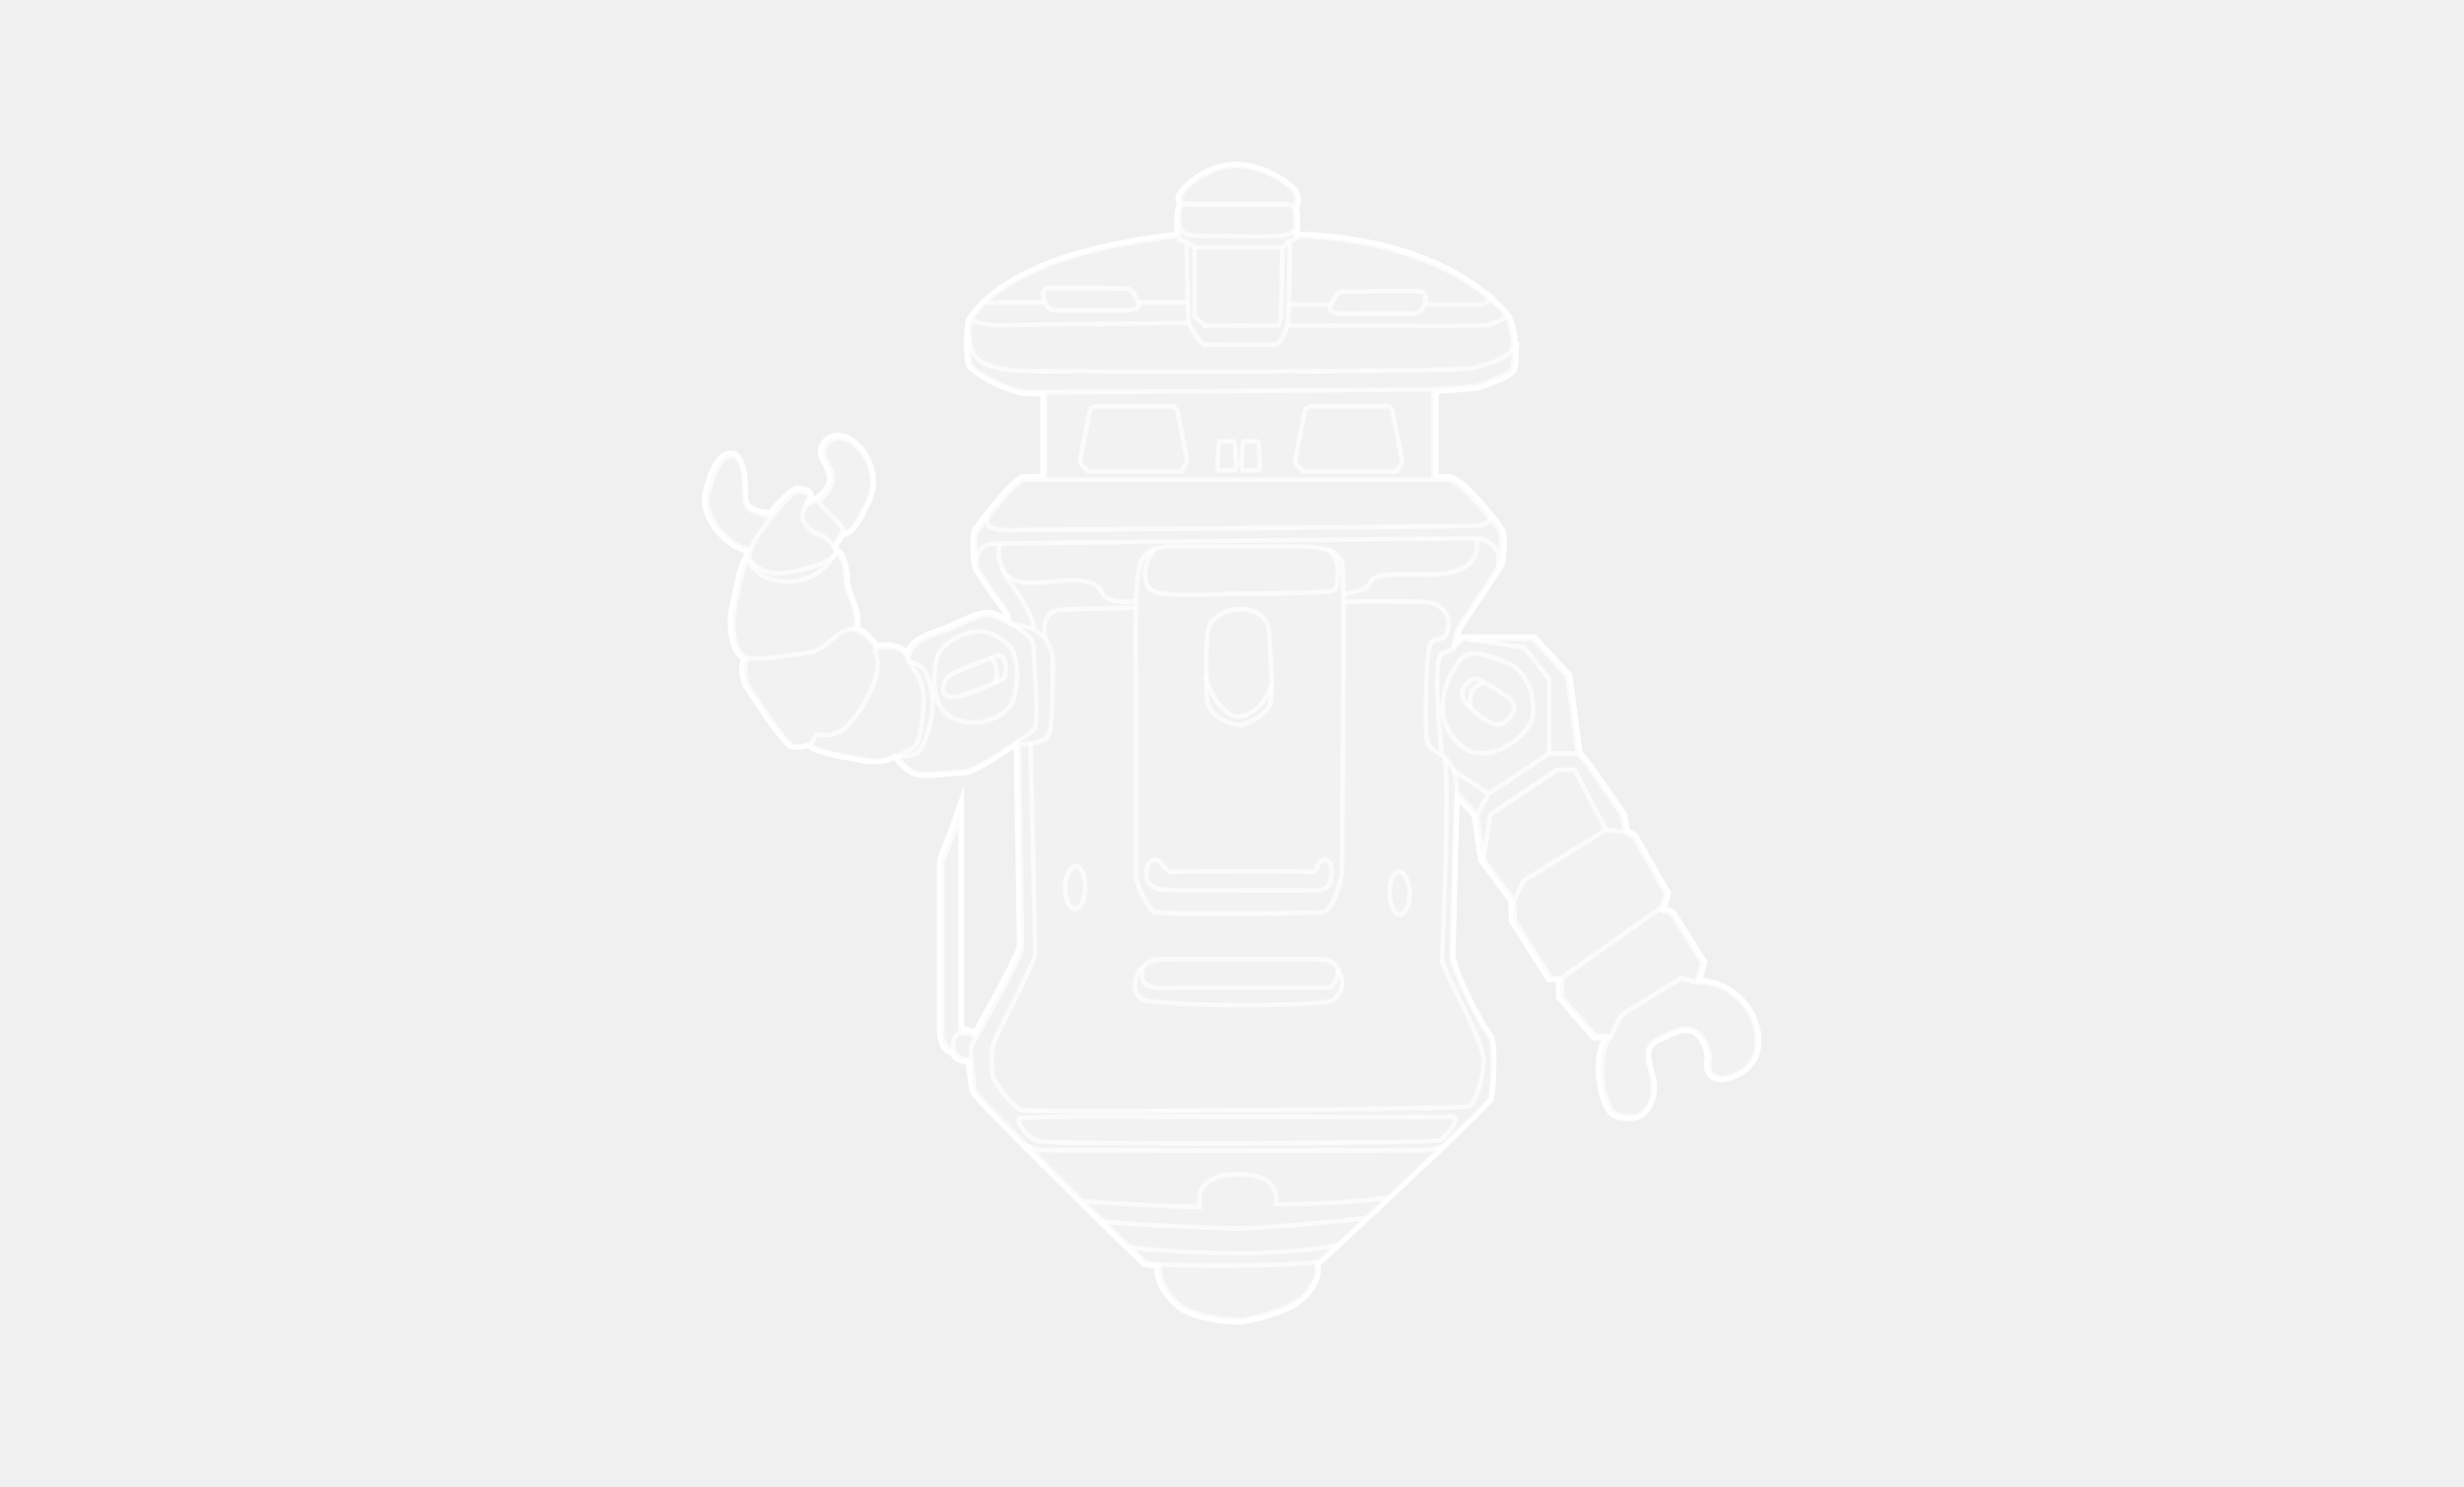
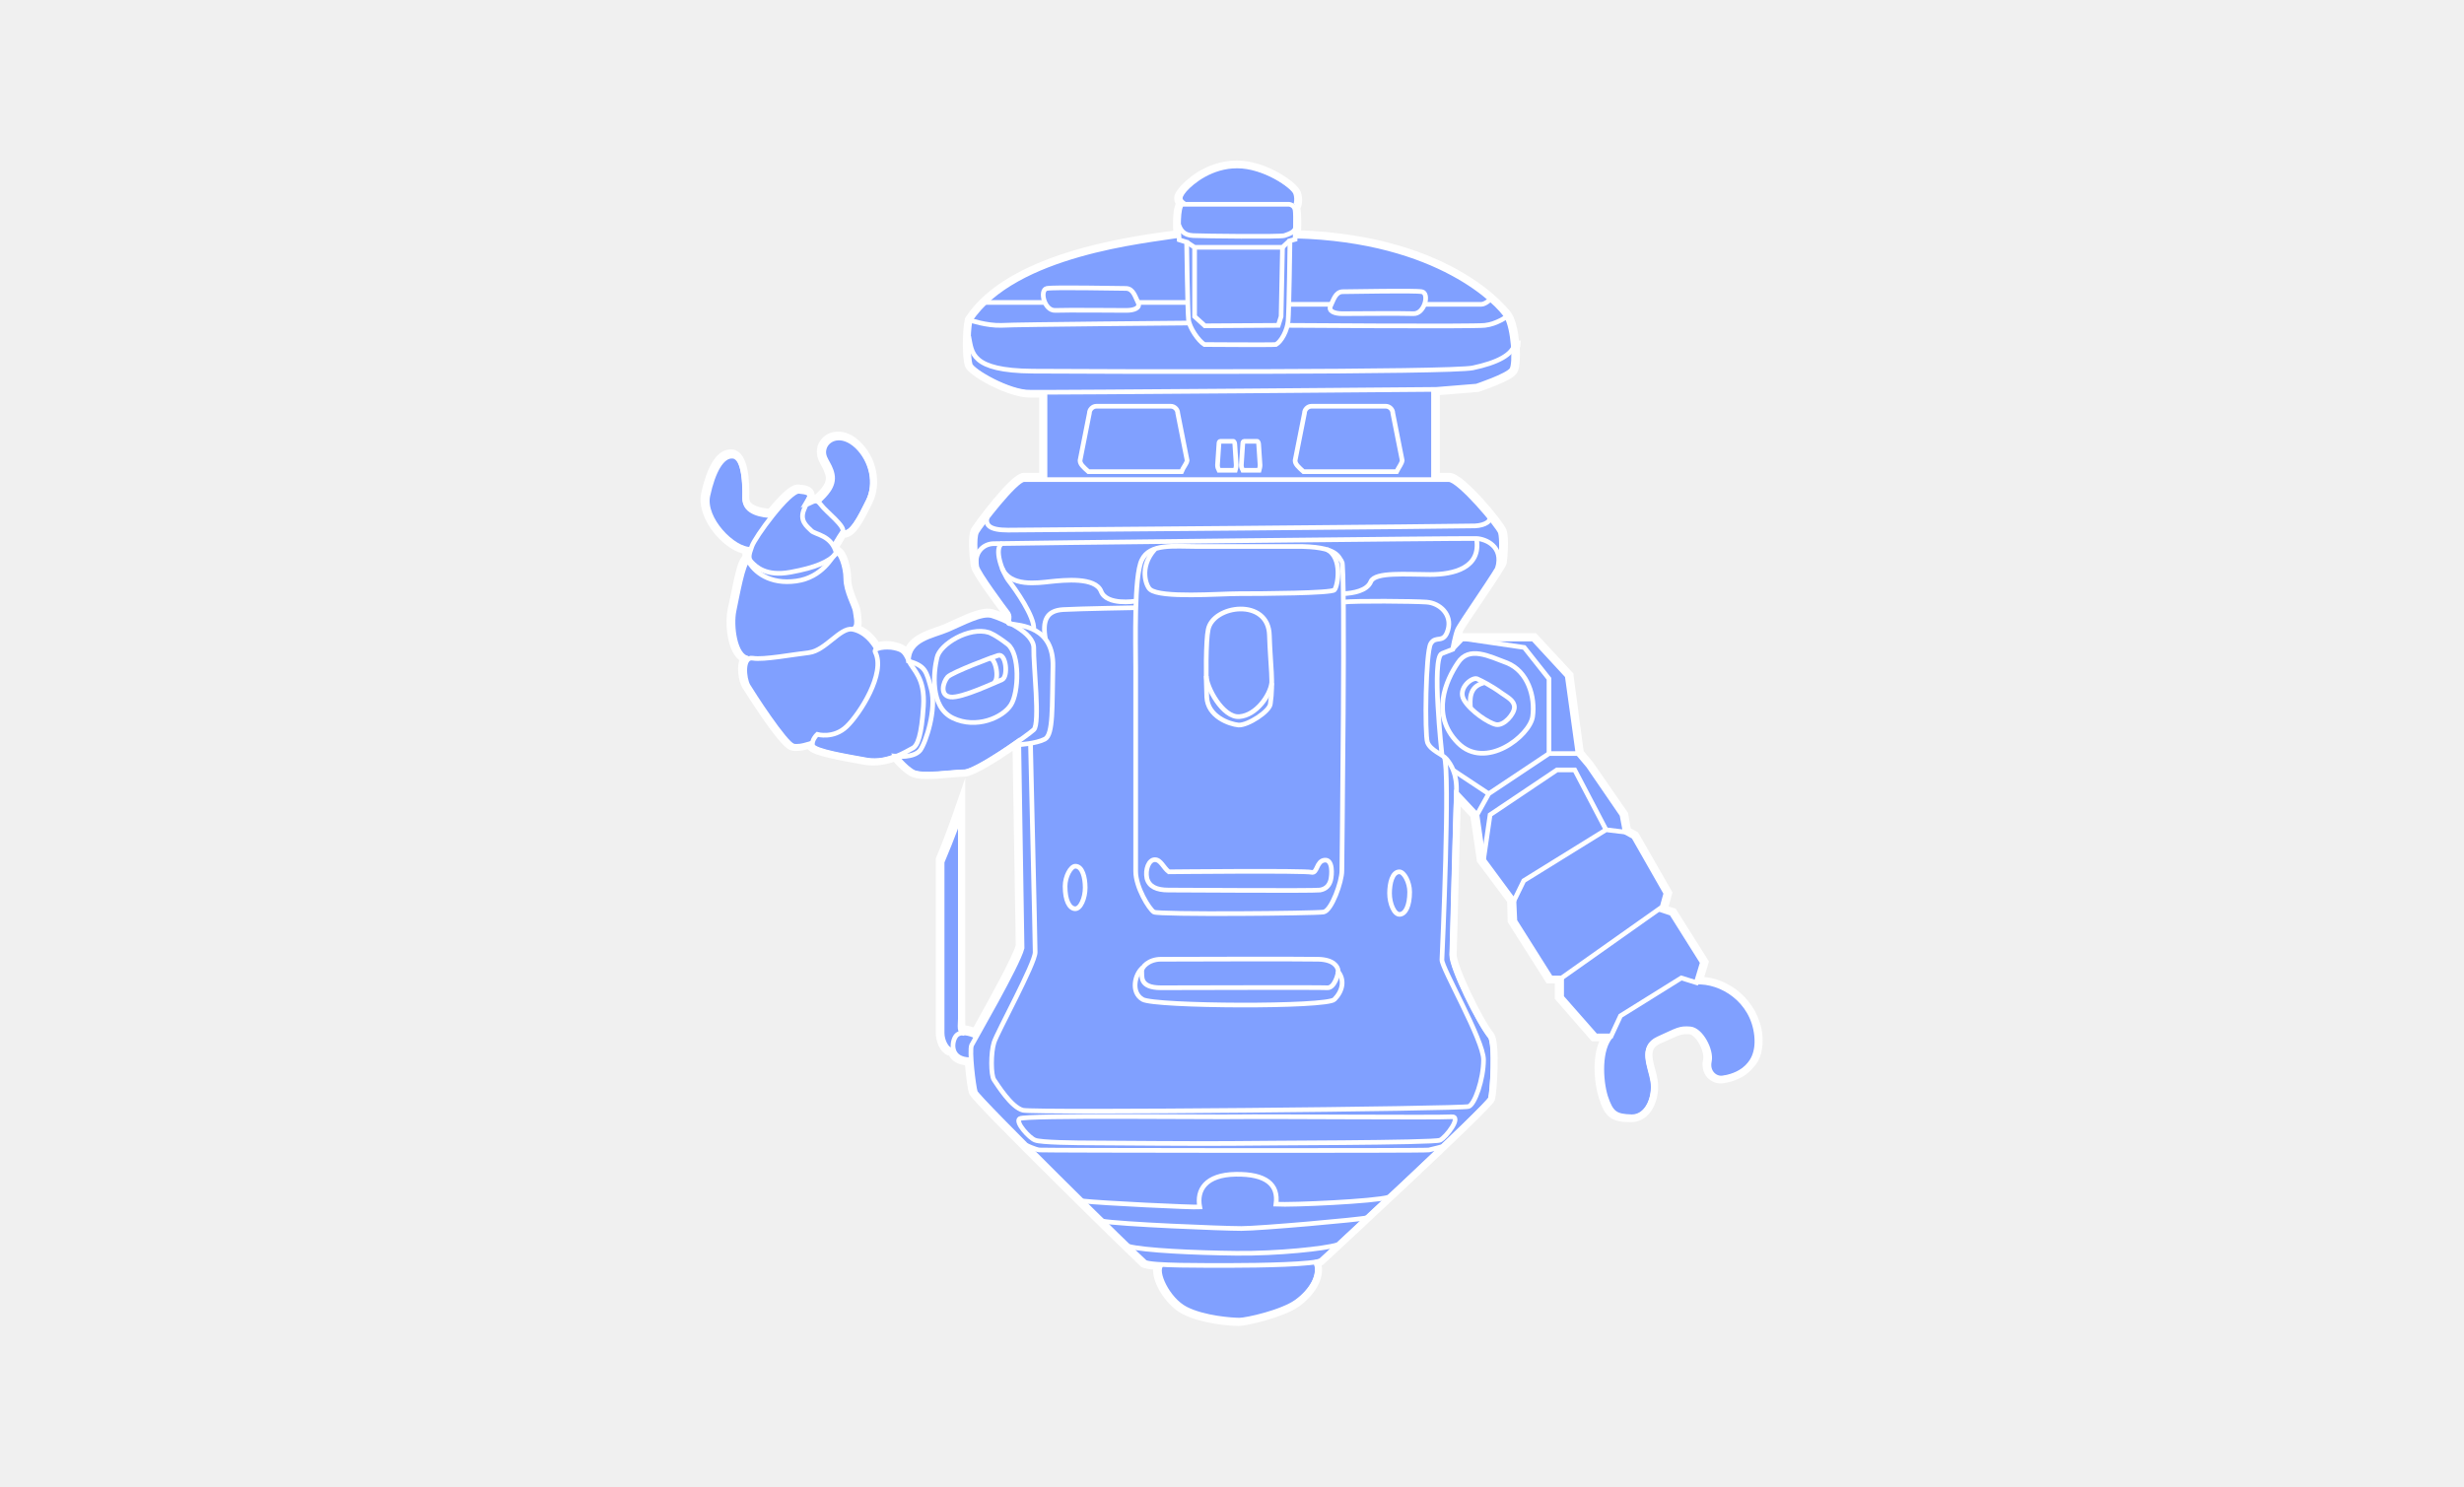
<svg id="bp-247" viewBox="0 0 527 318">
  <style type="text/css">
- 		.st0{fill:#fff2;stroke:#fff;stroke-miterlimit:10;}
- 		.st1{fill:none;stroke:#fffa;stroke-miterlimit:10;}
+ 		.st0{fill:#80a0ff;stroke:#fff;stroke-width:1.5;stroke-miterlimit:10;}
+ 		.st1{fill:none;stroke:#fff;stroke-miterlimit:10;}
</style>
  <g>
    <path class="st0" d="M376.2,221.5c-0.8-7.2-7.1-11.8-12.7-11.8l1.2-3.9l-6.8-10.8l-2-0.6l0.1-0.1l0.9-3.3l-7.1-12.4l-1.7-0.9   l-0.6-3.5l-7.4-10.7l-2.1-2.5l-2.2-16.4l0-0.2l-7.6-8.2h-15.6l-1,1c0.2-0.8,0.4-1.8,0.6-2.4c0.2-0.6,2.4-3.8,4.3-6.6   c3.3-4.9,4.8-7.2,5-7.8c0.2-1.2,0.5-5.3,0-6.8c-0.5-1.5-8.9-11.7-11.5-11.7h-2.8V83.8c0.1,0,0.2,0,0.2,0l8.6-0.7l0.1,0   c1.1-0.4,6.8-2.3,7.7-3.7c0.5-0.7,0.6-2.8,0.5-5.1c0.1-0.2,0.2-0.5,0.2-0.7l-0.3,0c-0.2-2.4-0.7-4.8-1.5-6.1   c-0.1-0.2-11.6-16.4-45.2-17.5c0.1-1.6,0.1-4.4-0.1-5.2c0-0.1-0.1-0.2-0.1-0.3c0.5-0.6,0.6-2,0.2-3.2c-0.6-1.7-7-6.2-12.9-6.2   c0,0,0,0-0.1,0c-6.5,0-10.7,4.4-11.5,5.3c-0.8,0.9-1.2,1.6-1.1,2.2c0,0.4,0.2,0.7,0.5,0.9c-0.9,1-0.8,4.5-0.7,6.5   c-0.6,0.1-1.3,0.2-2.2,0.3c-9.2,1.3-33.6,4.8-42.3,17.9l-0.1,0.2c-0.6,2.9-0.5,8.3,0,9.7c0.5,1.6,8.8,6.3,13.3,6.2   c0.4,0,1.2,0,2.3,0c0.1,0,0.2,0,0.3,0v17.6h-4c-2.3,0-10.1,10.6-10.6,11.5c-0.7,1.4-0.3,5.4-0.1,7.1c0,0,0,0,0,0l0,0   c0,0.3,0.1,0.5,0.1,0.6c0.2,1.4,5.3,8.2,6.8,10.2c0.2,0.3,0.2,0.7,0.1,1c-1.2-0.6-2.3-1-3-1.2c-2-0.6-4.9,0.8-7.8,2.1   c-0.7,0.3-1.3,0.6-2,0.9c-0.6,0.3-1.3,0.5-2.1,0.8c-2.6,0.9-5.6,2-6.4,4.8c-0.6-0.9-1.3-1.3-2.7-1.6c-1-0.3-2.6-0.3-3.7,0.1   c-0.6-1-2-3-4.3-3.8c0.4-0.8,0.2-2.1,0.1-3.1c0-0.2-0.1-0.5-0.1-0.6c0-0.4-0.3-1-0.6-1.8c-0.6-1.4-1.4-3.4-1.4-5.1   c0-2.3-0.9-5.5-2-6c-0.1,0-0.2-0.1-0.2-0.1c-0.1-0.3-0.2-0.6-0.3-0.9c0.3-0.5,1-1.6,1.5-2.5c0.1,0,0.2,0,0.2,0   c1.9,0,3.6-3.3,5.3-6.8l0.1-0.2c1.9-3.8,0.9-9.1-2.5-12.3c-2.3-2.2-4.2-2-5.2-1.8c-1.3,0.3-2.2,1.3-2.6,2.4   c-0.4,1.5,0.1,2.5,0.7,3.6c0.4,0.7,0.7,1.4,1,2.3c0.5,2.1-1.2,3.8-2.7,5.1c-0.5-0.2-1,0-1.4,0.2c0.3-0.5,0.4-1,0.1-1.5   c-0.3-0.5-1-0.8-2.6-0.9c-1.1-0.1-3.1,1.7-6,5.2c-1.6-0.1-3.6-0.5-4.6-1.5c-0.4-0.4-0.6-1-0.6-1.6c0.1-3.4-0.2-9.3-2.9-9.6   c-2.5-0.3-4.6,2.8-5.9,8.8c-0.5,2.4,0.6,5.5,2.9,8.2c1.9,2.2,4.2,3.7,6.1,3.9c-0.2,0.6-0.2,1.1-0.1,1.5c-0.9,0.4-1.5,2.8-2.6,8.2   c-0.2,1-0.4,2-0.6,2.8c-0.6,2.7-0.2,7.3,1.4,9.5c0.4,0.6,0.8,0.9,1.3,1.1c-0.9,1.5-0.4,4.6,0.3,5.8c0.1,0.1,7.8,12.6,10,13.1   c0.3,0.1,0.7,0.1,1,0.1c1,0,2-0.3,2.7-0.5c0,0,0,0,0,0c0.3,1.2,3.7,2,11,3.3l1.1,0.2c0.6,0.1,1.1,0.1,1.7,0.1   c1.6,0,3.2-0.4,4.5-0.9c0.5,0.6,2,2.3,3.5,3.2c0.7,0.4,1.8,0.6,3.3,0.6c1.4,0,3.1-0.1,5-0.3c1.2-0.1,2.3-0.2,3-0.2   c1.8,0,7.3-3.5,11.1-6.2l0.7,43.1c-0.7,2.7-6,12.2-8.9,17.4c-0.2,0.4-0.4,0.7-0.6,1c-0.6-0.3-1.4-0.5-2.2-0.6l0,0   c-0.6-0.1-0.6-0.5-0.6-1.9c0-0.3,0-0.6,0-0.9v-46.4l-1,2.9c0,0-1.6,4.7-3.8,10l0,0.1V221c0,1.2,0.5,2.9,1.5,3.7   c0.3,0.3,0.7,0.4,1.1,0.5c0,0.1,0.1,0.1,0.1,0.2c0.4,0.8,1.4,1.7,3.5,1.8c0.2,2.7,0.6,5.8,0.9,6.5c0.6,1.7,36.2,36.5,36.5,36.7   c0.4,0.2,1.4,0.4,3,0.5c-0.1,0.3-0.2,0.8-0.1,1.4c0.3,2.6,2.8,6.5,5.8,8.1c4,2.1,10.3,2.5,11.7,2.5c1.6,0,9.4-1.8,12.6-4.1   c2.6-1.9,5.3-5.3,4.3-8.6c0.4-0.1,0.7-0.2,0.8-0.3c0.3-0.3,35.8-33.1,36.4-34.8c0.4-1.3,1.1-11.7-0.1-13.6   c-2.5-3-8.2-14.9-8.1-17.3c0-1,0.2-5.5,0.3-11.1c0.2-8.3,0.5-18.5,0.6-22.4l3.5,3.7l1.4,9.5l0,0.1l6.5,8.7l0.1,4.3l8,12.6h2.1v3.8   l7.5,8.6h2.5c-2.1,3.3-1.7,9.3-0.6,12.7c1.2,3.8,2.3,4.6,6.1,4.6c0,0,0,0,0,0c1.3,0,2.4-0.5,3.3-1.5c1.6-1.8,2-4.6,1.7-6.6   c-0.1-0.7-0.3-1.5-0.5-2.2c-0.7-2.6-1.4-5.1,1.4-6.4c0.7-0.3,1.3-0.6,1.8-0.8c2.4-1.1,3-1.4,4.8-1.3c0.7,0,1.5,0.6,2.2,1.5   c1.1,1.5,1.8,3.6,1.5,4.8c-0.3,1.2,0,2.4,0.7,3.2c0.7,0.7,1.6,1.1,2.6,1c0.7-0.1,4-0.5,6.1-3.1   C375.9,226.4,376.4,224.2,376.2,221.5z" />
  </g>
  <g>
    <path class="st1" d="M252,50.4c-6.6,1.1-35,3.7-44.5,18.1c-0.6,2.9-0.4,8.1,0,9.5s8.4,6,12.8,5.9c4.9,0.1,86.9-0.6,86.9-0.6   l8.6-0.7c0,0,6.6-2.2,7.5-3.5s0.4-8.9-1.1-11.4c-1.5-2.5-14.3-16.4-45.1-17.2" />
    <path class="st1" d="M252.8,43.7c-0.9,0.7-0.8,5.4-0.6,7.6l1.6,0.5c0,0,0.2,14.9,0.4,16.6c0.2,1.7,2.1,4.5,3.4,5.3   c0,0,14.4,0.1,15.3,0c1.2-0.7,2.4-3,2.6-5s0.4-17.2,0.4-17.2l1.1-0.3c0,0,0.2-5.2,0-6.3c-0.2-1.1-1.3-1.2-1.3-1.2H252.8z" />
    <path class="st1" d="M253.4,43.7c-0.8-0.7-1.7-1.1,0-3.1c1.6-1.8,5.7-5.1,11.2-5.1c5.8,0,12,4.3,12.5,5.8c0.5,1.5,0,3.2-0.4,2.8" />
    <path class="st1" d="M240.9,61.7c-2.2,0-15.4-0.3-17,0s-0.6,4.8,1.8,4.7c2.4-0.1,13.6,0,15.2,0c1.6,0,3.1-0.5,2.5-1.7   C242.8,63.5,242.4,61.8,240.9,61.7z" />
    <path class="st1" d="M287.1,62.4c2.2,0,15.4-0.3,17,0c1.7,0.3,0.6,4.8-1.8,4.7c-2.4-0.1-13.6,0-15.2,0c-1.6,0-3.1-0.5-2.5-1.7   C285.2,64.2,285.6,62.5,287.1,62.4z" />
    <line class="st1" x1="210.7" y1="64.7" x2="223.5" y2="64.7" />
    <path class="st1" d="M207.5,68.5c0,0,3.5,1.2,6.7,1.1c3.2-0.2,40.1-0.5,40.1-0.5" />
    <line class="st1" x1="243.4" y1="64.7" x2="254" y2="64.7" />
    <path class="st1" d="M275.3,69.6c0,0,39.7,0.3,42.3,0c2.6-0.3,4.7-1.9,4.7-1.9" />
    <line class="st1" x1="275.5" y1="65.1" x2="284.7" y2="65.1" />
    <path class="st1" d="M304.6,65.1c0,0,11.3,0,12.2,0c0.9,0,2-1.1,2-1.1" />
    <path class="st1" d="M207.2,72c0.7,3.4,0.3,7.3,13.7,7.4c13.3,0.1,89.4,0.3,94.1-0.7c5.2-1.1,8.6-2.8,9-5.3" />
    <path class="st1" d="M252,47.9c0.5,1.2,1,2.4,3.2,2.5s18.6,0.3,19.5,0c0.9-0.3,2.3-0.8,2.3-1.6" />
    <polyline class="st1" points="253.8,51.8 255.5,52.9 274.3,52.9 275.8,51.5  " />
    <polyline class="st1" points="255.5,52.9 255.5,67.7 257.7,69.7 273.4,69.6 274,67.7 274.3,52.9  " />
    <line class="st1" x1="223.5" y1="83.9" x2="223.5" y2="102.4" />
    <line class="st1" x1="306.6" y1="83.3" x2="306.6" y2="102.4" />
    <path class="st1" d="M211.2,110.3c-0.6,2,0.3,3.1,4.4,3.1c4.2,0,97.8-0.8,99.9-0.9s3.8-1.1,2.9-2.2" />
    <path class="st1" d="M208.8,120.5c-0.2-2.4,1.5-4.1,3.6-4.2s101.4-1.2,103.4-1.1c2,0.1,5.8,1.7,4.5,6.3" />
    <path class="st1" d="M255.8,116.9c-4.7,0-9.9-0.7-11.6,2.9c-1.7,3.5-1.3,17.9-1.3,23.1s0,40.1,0,43.5c0,3.4,2.9,8.1,3.9,8.7   c1,0.6,34.6,0.3,36.3,0s3.9-6.5,3.9-8.8s0.8-65.4,0-66.2c-0.8-0.8-0.6-3.3-10-3.2C267.4,116.9,255.8,116.9,255.8,116.9z" />
    <path class="st1" d="M214.4,116.2c-2,1,0,6.3,1.4,8.1c1.4,1.8,5.5,7.6,5.3,10.3" />
    <path class="st1" d="M214.3,121.5c1.7,4.1,7.6,3.2,10.4,2.9c2.9-0.3,9.6-1,10.8,2.1c1.2,3.1,7.3,2.1,7.3,2.1" />
    <path class="st1" d="M223.6,136.7c-0.7-3.9,0.2-6.1,3.8-6.3s15.4-0.4,15.4-0.4" />
    <path class="st1" d="M287.3,127c2.1-0.1,5.1-0.6,5.9-2.6c0.9-2.1,7.7-1.5,12.7-1.5c5,0,10.9-1.4,9.9-7.6" />
    <path class="st1" d="M287.3,128.8c2.6-0.3,15-0.2,17.8,0c2.9,0.2,5.5,2.7,4.6,5.9c-0.9,3.2-2.6,1.1-3.7,3   c-1.1,1.9-1.3,19.4-0.7,21.1c0.7,1.8,3.2,2.5,4.1,3.6c0.9,1.1,2.3,3.1,2.1,7.2c-0.2,4.1-0.9,32-1,34.7c-0.1,2.6,5.8,14.6,8.3,17.6   c1,1.5,0.4,11.7,0,13.1c-0.4,1.4-35.1,33.7-36.2,34.6c-1.1,0.9-13.5,1.1-19.2,1.1c-5.6,0-17.4,0.1-18.5-0.7   c-1.1-0.8-35.9-35.1-36.3-36.4c-0.4-1.3-1.3-8.8-0.8-10c0.6-1.2,9.9-17.2,10.8-20.8l-0.7-43.5c0,0,3.7-0.2,5.6-1.2   c1.8-1,1.5-6.9,1.7-15.5c0.2-8.6-6.9-8.8-9.4-9.2c-0.4-0.1,0.4-1.3-0.2-2.2c-0.7-0.9-6.5-8.7-6.7-10s-0.7-6.1,0-7.4   s8.3-11.2,10.1-11.2c1.3,0,88.7,0,90.9,0c2.2,0,10.6,10,11,11.3s0.2,5.4,0,6.5s-8.7,13.1-9.2,14.4c-0.5,1.3-1,4.1-1,4.1   s0,0-2.3,0.9c-2.3,0.9,0,21.6,0,21.6" />
    <path class="st1" d="M208.8,221.7c-1.2-0.6-3.5-1.3-4.4,0c-0.9,1.3-1.3,5,3.2,5" />
    <path class="st1" d="M203.8,224.6c-1.3,0.2-2.3-2-2.3-3.6c0-1.6,0-34.3,0-36.6c2.3-5.4,3.9-10,3.9-10s0,41.7,0,43.4   c0,1.7-0.4,3,0.9,3.3" />
    <path class="st1" d="M248.4,270.6c-1.5,1.3,1.3,7.4,5.2,9.4c3.9,2,10,2.4,11.5,2.4s9.2-1.7,12.3-4c3-2.2,5.2-5.6,4-8.5" />
    <path class="st1" d="M241.3,266.6c3.4,0.9,14.2,1.4,23.1,1.5c8.9,0.1,19-1,21.6-1.8" />
    <path class="st1" d="M235.7,261.2c3.6,0.7,25.8,1.6,29.8,1.6s25.4-1.9,26.9-2.3" />
    <path class="st1" d="M231.4,256.9c4.5,0.5,23.6,1.4,25.2,1.3c-0.7-3.6,1.2-6.9,7.7-7s9.2,2.2,8.6,6.4c3.5,0.2,21.1-0.6,24.1-1.5" />
    <path class="st1" d="M219.5,245c0,0,1.9,0.9,2.8,1c0.9,0.1,82.3,0.2,83.3,0c1-0.2,2.8-0.7,2.8-0.7" />
    <path class="st1" d="M220.4,158.9c0,0,1,42.4,1,44.8s-8.1,17.1-8.8,19.3c-0.7,2.2-0.7,7,0,8c0.7,1,3.7,5.9,6.2,6.5s94-0.3,95.3-0.8   c1.3-0.4,3.2-5.8,3.2-10c0-4.2-9-19.7-8.9-21.4c0.1-1.7,1.8-40.4,0.5-43.4" />
    <path class="st1" d="M234.3,244.5c-4.4,0-11.7-0.1-12.9-0.6c-1.2-0.4-4.4-3.9-3.3-4.6c1.1-0.8,41.4-0.3,46.6-0.4   c5.1-0.1,43.2,0.2,45.7,0c2.4-0.2-1.1,4.4-2.4,5c-1.3,0.6-39.4,0.6-43.9,0.7C259.6,244.7,234.3,244.5,234.3,244.5z" />
    <path class="st1" d="M250,186.5c-1.2-0.9-1.7-2.6-3-2.6c-1.3,0-2.1,2.1-1.7,4c0.5,1.8,2.1,2.5,4.6,2.5s31,0.2,32.4,0   c1.3-0.2,2-1,2.3-2.1c0.3-1.2,0.5-4.5-1.3-4.3c-1.8,0.2-1.5,2.9-2.8,2.6C279.2,186.2,250,186.5,250,186.5z" />
    <path class="st1" d="M230,185.3c-1,0-2.2,2.2-2.2,4.3c0,3,0.9,4.7,2.1,4.8c1.2,0.1,2.2-2.3,2.2-4.5S231.5,185.3,230,185.3z" />
    <path class="st1" d="M299.3,186.5c1,0,2.2,2.2,2.2,4.3c0,3-0.9,4.7-2.1,4.8c-1.2,0.1-2.2-2.3-2.2-4.5S297.8,186.5,299.3,186.5z" />
    <path class="st1" d="M247,117.5c-3.5,3.9-1.8,8-1,8.6c2.3,1.9,14.8,0.9,18.9,0.9c5.3,0,19.8-0.1,20.5-0.8c0.7-0.7,1.9-7-1.7-8.7" />
    <path class="st1" d="M194.3,141.4c0-4.7,5.1-5.3,8.4-6.7c3.3-1.4,7.2-3.6,9.4-3c2.3,0.7,9.1,3.5,9,7c-0.1,3.5,1.4,16.1,0,17.4   c-1.4,1.3-12.4,9-14.8,9s-9.3,1.1-11.1,0c-1.8-1.1-3.5-3.3-3.5-3.3s3.7,0.4,5.1-1.3c1.3-1.8,3.5-8.8,2.4-13   C198.1,143.4,197.9,142.5,194.3,141.4z" />
    <path class="st1" d="M211.5,135.3c-4.2-1.3-10.5,2.5-11.1,5.4c-0.7,2.9-1.6,10.5,3.4,12.9c5,2.4,10.7-0.1,12.4-2.8   c1.7-2.6,2-10.9-0.7-13S211.5,135.3,211.5,135.3z" />
    <path class="st1" d="M213.5,140.2c-1.1,0.3-9.8,3.6-10.8,4.6c-1,1.1-1.8,4,0.6,4.3s9.7-3.2,11-3.7   C215.7,144.8,215.2,139.7,213.5,140.2z" />
    <path class="st1" d="M211.7,140.8c1.4,0.1,2.1,4.8,0.8,5.3" />
    <path class="st1" d="M187.2,139.5c-0.5-0.9,2.3-1.3,4.1-0.9s2.2,0.8,3.1,2.8c0.9,2,3.5,3.6,3.1,9.7c-0.4,6.1-1.2,8.5-2.4,9   c-1.2,0.6-5.2,3.3-9.6,2.5c-4.4-0.8-11.3-1.9-11.7-3.1c-0.3-1.2,1-2.4,1-2.4s3.5,1,6.3-1.7S189.5,144,187.2,139.5z" />
    <path class="st1" d="M187.5,138.8c-0.8-1.4-2.5-3.7-5.2-4.2c-2.6-0.4-5.7,4.5-9.2,5c-3.5,0.4-9.8,1.6-12.1,1.2   c-2.3-0.4-1.9,4.3-1,5.9c0.9,1.5,7.9,12.4,9.7,12.9s4-0.6,4-0.6" />
    <path class="st1" d="M160,140.8c-2.8-0.3-3.7-6.9-3-10.2s1.9-10.2,3-10.7c1.2,2.4,4.6,5.2,10.3,4.4c5.7-0.8,7.7-5.3,8.5-6   c0.8-0.6,2.1,2.8,2.1,5.5s1.9,5.9,2,6.9c0.1,1,0.9,3.6-0.6,3.9" />
    <path class="st1" d="M170.9,105.1c-2.1-0.2-9.5,9.9-10.1,11.8c-0.7,1.9-0.8,2.6,0,3.4c0.8,0.8,2.9,3.1,8.3,2.1c5.4-1,8.1-2.2,9.8-4   c-1-4-4.6-4-5.4-4.9c-0.9-0.9-2.6-2.1-1.5-4.6C173,106.3,174.4,105.4,170.9,105.1z" />
    <path class="st1" d="M160.6,117.5c-3.7,0.2-10.3-6.5-9.2-11.5c1.1-5.1,3-8.7,5.4-8.4s2.6,6.2,2.5,9.1c-0.1,3,3.9,3.6,5.9,3.6" />
    <path class="st1" d="M172.3,108c1.7-0.6,2.2-1.5,3.3,0c1.1,1.5,5.4,4.7,4.6,5.8c-0.8,1.1-1.9,3.1-1.9,3.1" />
    <path class="st1" d="M175.1,107.2c1.4-1.4,3.4-3.2,2.9-5.7s-2.3-3.5-1.7-5.6c0.6-2.1,3.7-3.5,7-0.4c3.2,3.1,4.2,8.1,2.4,11.7   s-3.7,7.4-5.4,6.6" />
    <path class="st1" d="M322.3,141.8c-3.8-1.4-8.1-3.7-10.5,0c-2.5,3.7-5.9,11.1,0,17.1c5.9,6,15.4-1.5,16-5.6   C328.4,149.1,326.8,143.6,322.3,141.8z" />
    <path class="st1" d="M321.2,148.3c-2.2-1.6-4.2-2.6-5.3-3.1c-1.1-0.4-4.2,2.1-2.8,4.5c1.4,2.4,5.3,5,6.9,5.3   c1.7,0.3,3.9-2.3,3.9-3.7C323.9,149.9,322.5,149.2,321.2,148.3z" />
    <path class="st1" d="M314.5,151.5c-0.1-1.7-0.4-4.6,2.8-5.4" />
    <path class="st1" d="M258.4,134.7c1-5.3,12.9-6.9,13.1,1.2c0.2,6.4,0.9,9.9,0.2,14.7c-0.2,1.6-4.8,4.6-6.8,4.5   c-2-0.2-6.6-1.8-6.8-6S257.9,137,258.4,134.7z" />
    <path class="st1" d="M248.3,205.2c-2.6,0-4.2,1.7-4.1,2.6c0.1,1-0.6,3.5,4.1,3.5s34-0.1,35.6,0c1.5,0.1,2.4-3,2.3-3.7   c-0.1-0.8-0.9-2.3-4.2-2.4S248.3,205.2,248.3,205.2z" />
    <path class="st1" d="M258,144.6c0,2.3,3.5,9,7.1,8.7c3.6-0.3,6.5-4.5,6.9-7.2" />
    <path class="st1" d="M244.4,207c-1.7,1.4-2.6,5.3,0,6.8c2.6,1.5,39.4,1.7,41,0c1.7-1.7,2.4-4.2,0.6-6.2" />
    <polyline class="st1" points="310.7,138.8 312.7,136.7 327.9,136.7 335.2,144.6 337.5,161.2 331.3,161.2 318.4,169.8 315.9,174.3    311.5,169.6  " />
    <line class="st1" x1="318.4" y1="169.8" x2="310.7" y2="164.7" />
    <polyline class="st1" points="331.3,161.2 331.3,145.2 326,138.5 313.7,136.7  " />
    <polyline class="st1" points="315.9,174.3 317.3,183.9 323.8,192.7 325.9,188.4 343.5,177.5 347.6,178 346.9,174.3 339.7,163.8    337.5,161.2  " />
    <polyline class="st1" points="317.3,183.9 318.7,174.3 333,164.7 336.8,164.7 343.5,177.5  " />
    <polyline class="st1" points="323.8,192.7 324,197 331.7,209.2 334,209.2 355.5,194 356.3,191.1 349.4,179 347.6,178  " />
    <polyline class="st1" points="334,209.2 334,213.3 341.3,221.6 344.6,221.6 346.6,217.3 359.6,209.2 362.8,210.2 364.1,205.9    357.5,195.4 354.8,194.5  " />
    <path class="st1" d="M344.6,221.6c-2.6,2.8-2.3,9.4-1.2,13c1.2,3.6,2.1,4.2,5.6,4.3c3.5,0,5-4.4,4.5-7.6c-0.5-3.1-2.8-7.3,1.2-9.1   c4-1.8,4.5-2.3,6.8-2.1c2.3,0.2,4.6,4.6,4.1,6.9c-0.5,2.3,1.2,3.8,2.8,3.6c1.7-0.2,8.1-1.5,7.3-9.1s-7.6-11.7-12.9-11.4" />
    <path class="st1" d="M252.7,100.9h-19.9c-1.1-1-1.8-1.6-1.8-2.4l2-10.1c0-0.8,0.7-1.5,1.5-1.5h15.9c0.8,0,1.5,0.7,1.5,1.5l2,10.1   C253.8,99.2,253.1,99.9,252.7,100.9z" />
    <path class="st1" d="M298.7,100.9h-19.9c-1.1-1-1.8-1.6-1.8-2.4l2-10.1c0-0.8,0.7-1.5,1.5-1.5h15.9c0.8,0,1.5,0.7,1.5,1.5l2,10.1   C299.8,99.2,299.2,99.9,298.7,100.9z" />
    <path class="st1" d="M264.2,100.6h-3.5c-0.2-0.4-0.3-0.7-0.3-1.1l0.3-4.5c0-0.4,0.1-0.6,0.3-0.6h2.8c0.1,0,0.3,0.3,0.3,0.6l0.3,4.5   C264.4,99.9,264.3,100.2,264.2,100.6z" />
    <path class="st1" d="M269.3,100.6h-3.5c-0.2-0.4-0.3-0.7-0.3-1.1l0.3-4.5c0-0.4,0.1-0.6,0.3-0.6h2.8c0.1,0,0.3,0.3,0.3,0.6l0.3,4.5   C269.5,99.9,269.4,100.2,269.3,100.6z" />
  </g>
</svg>
